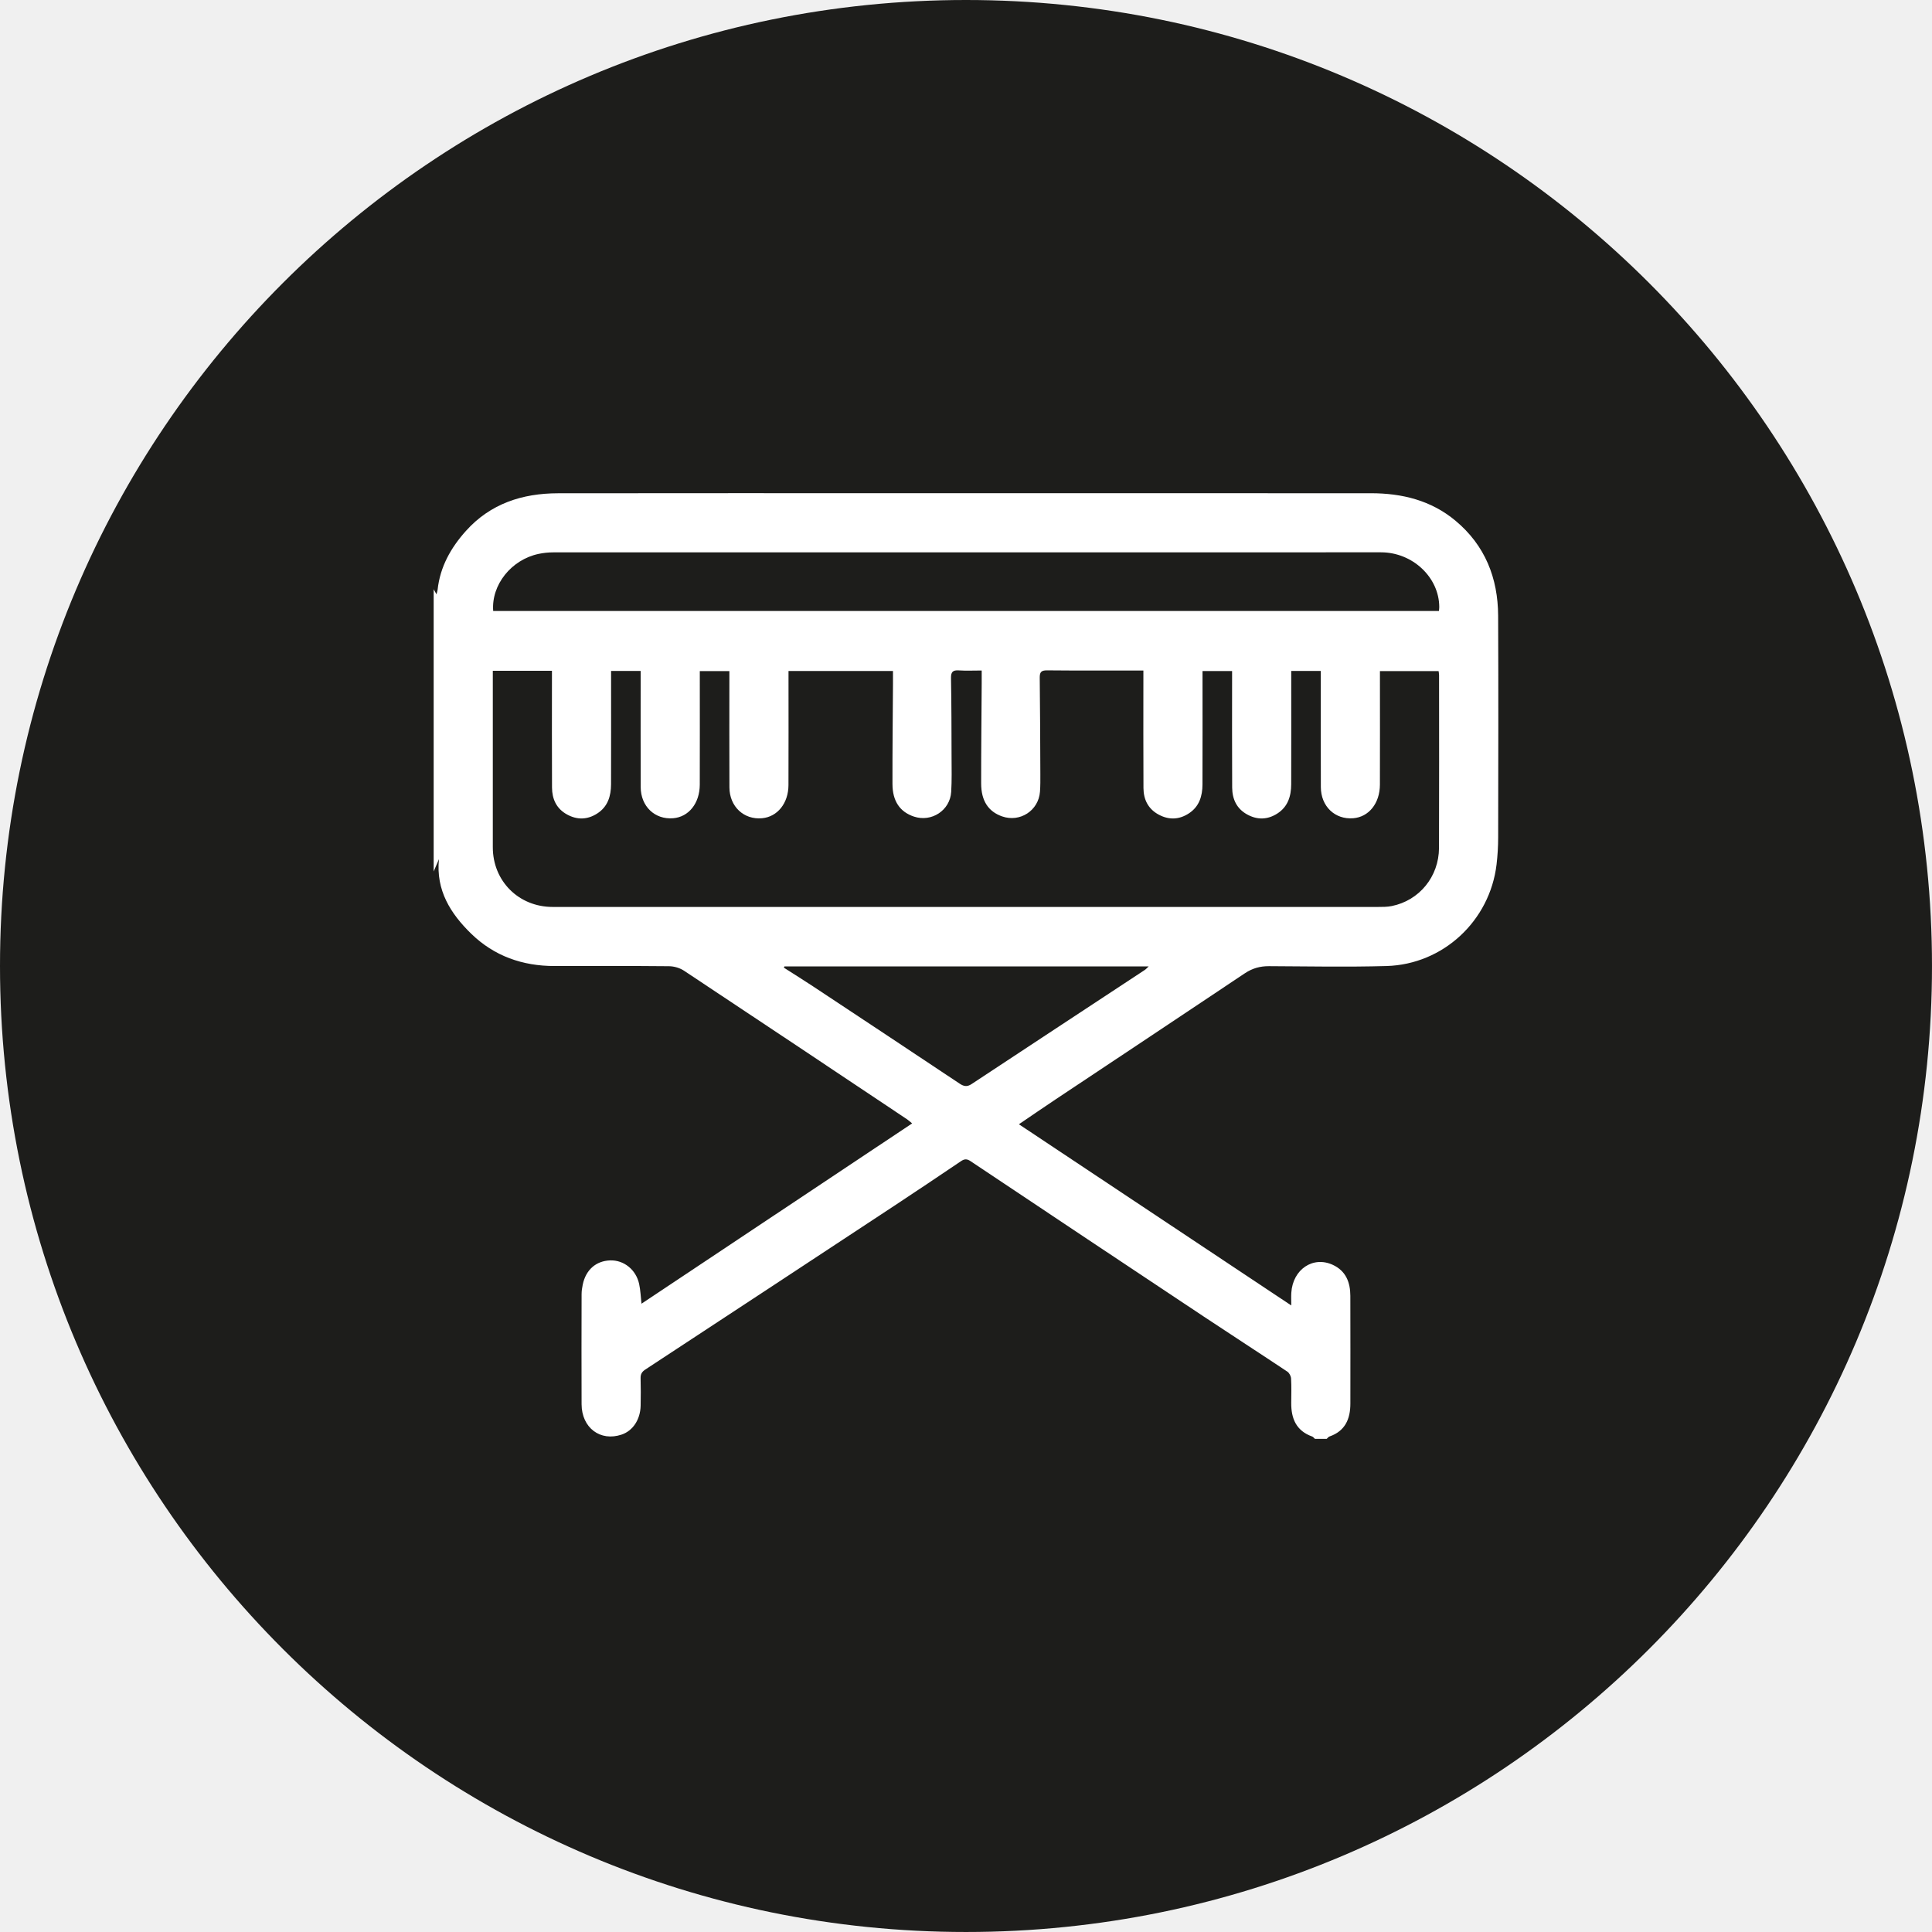
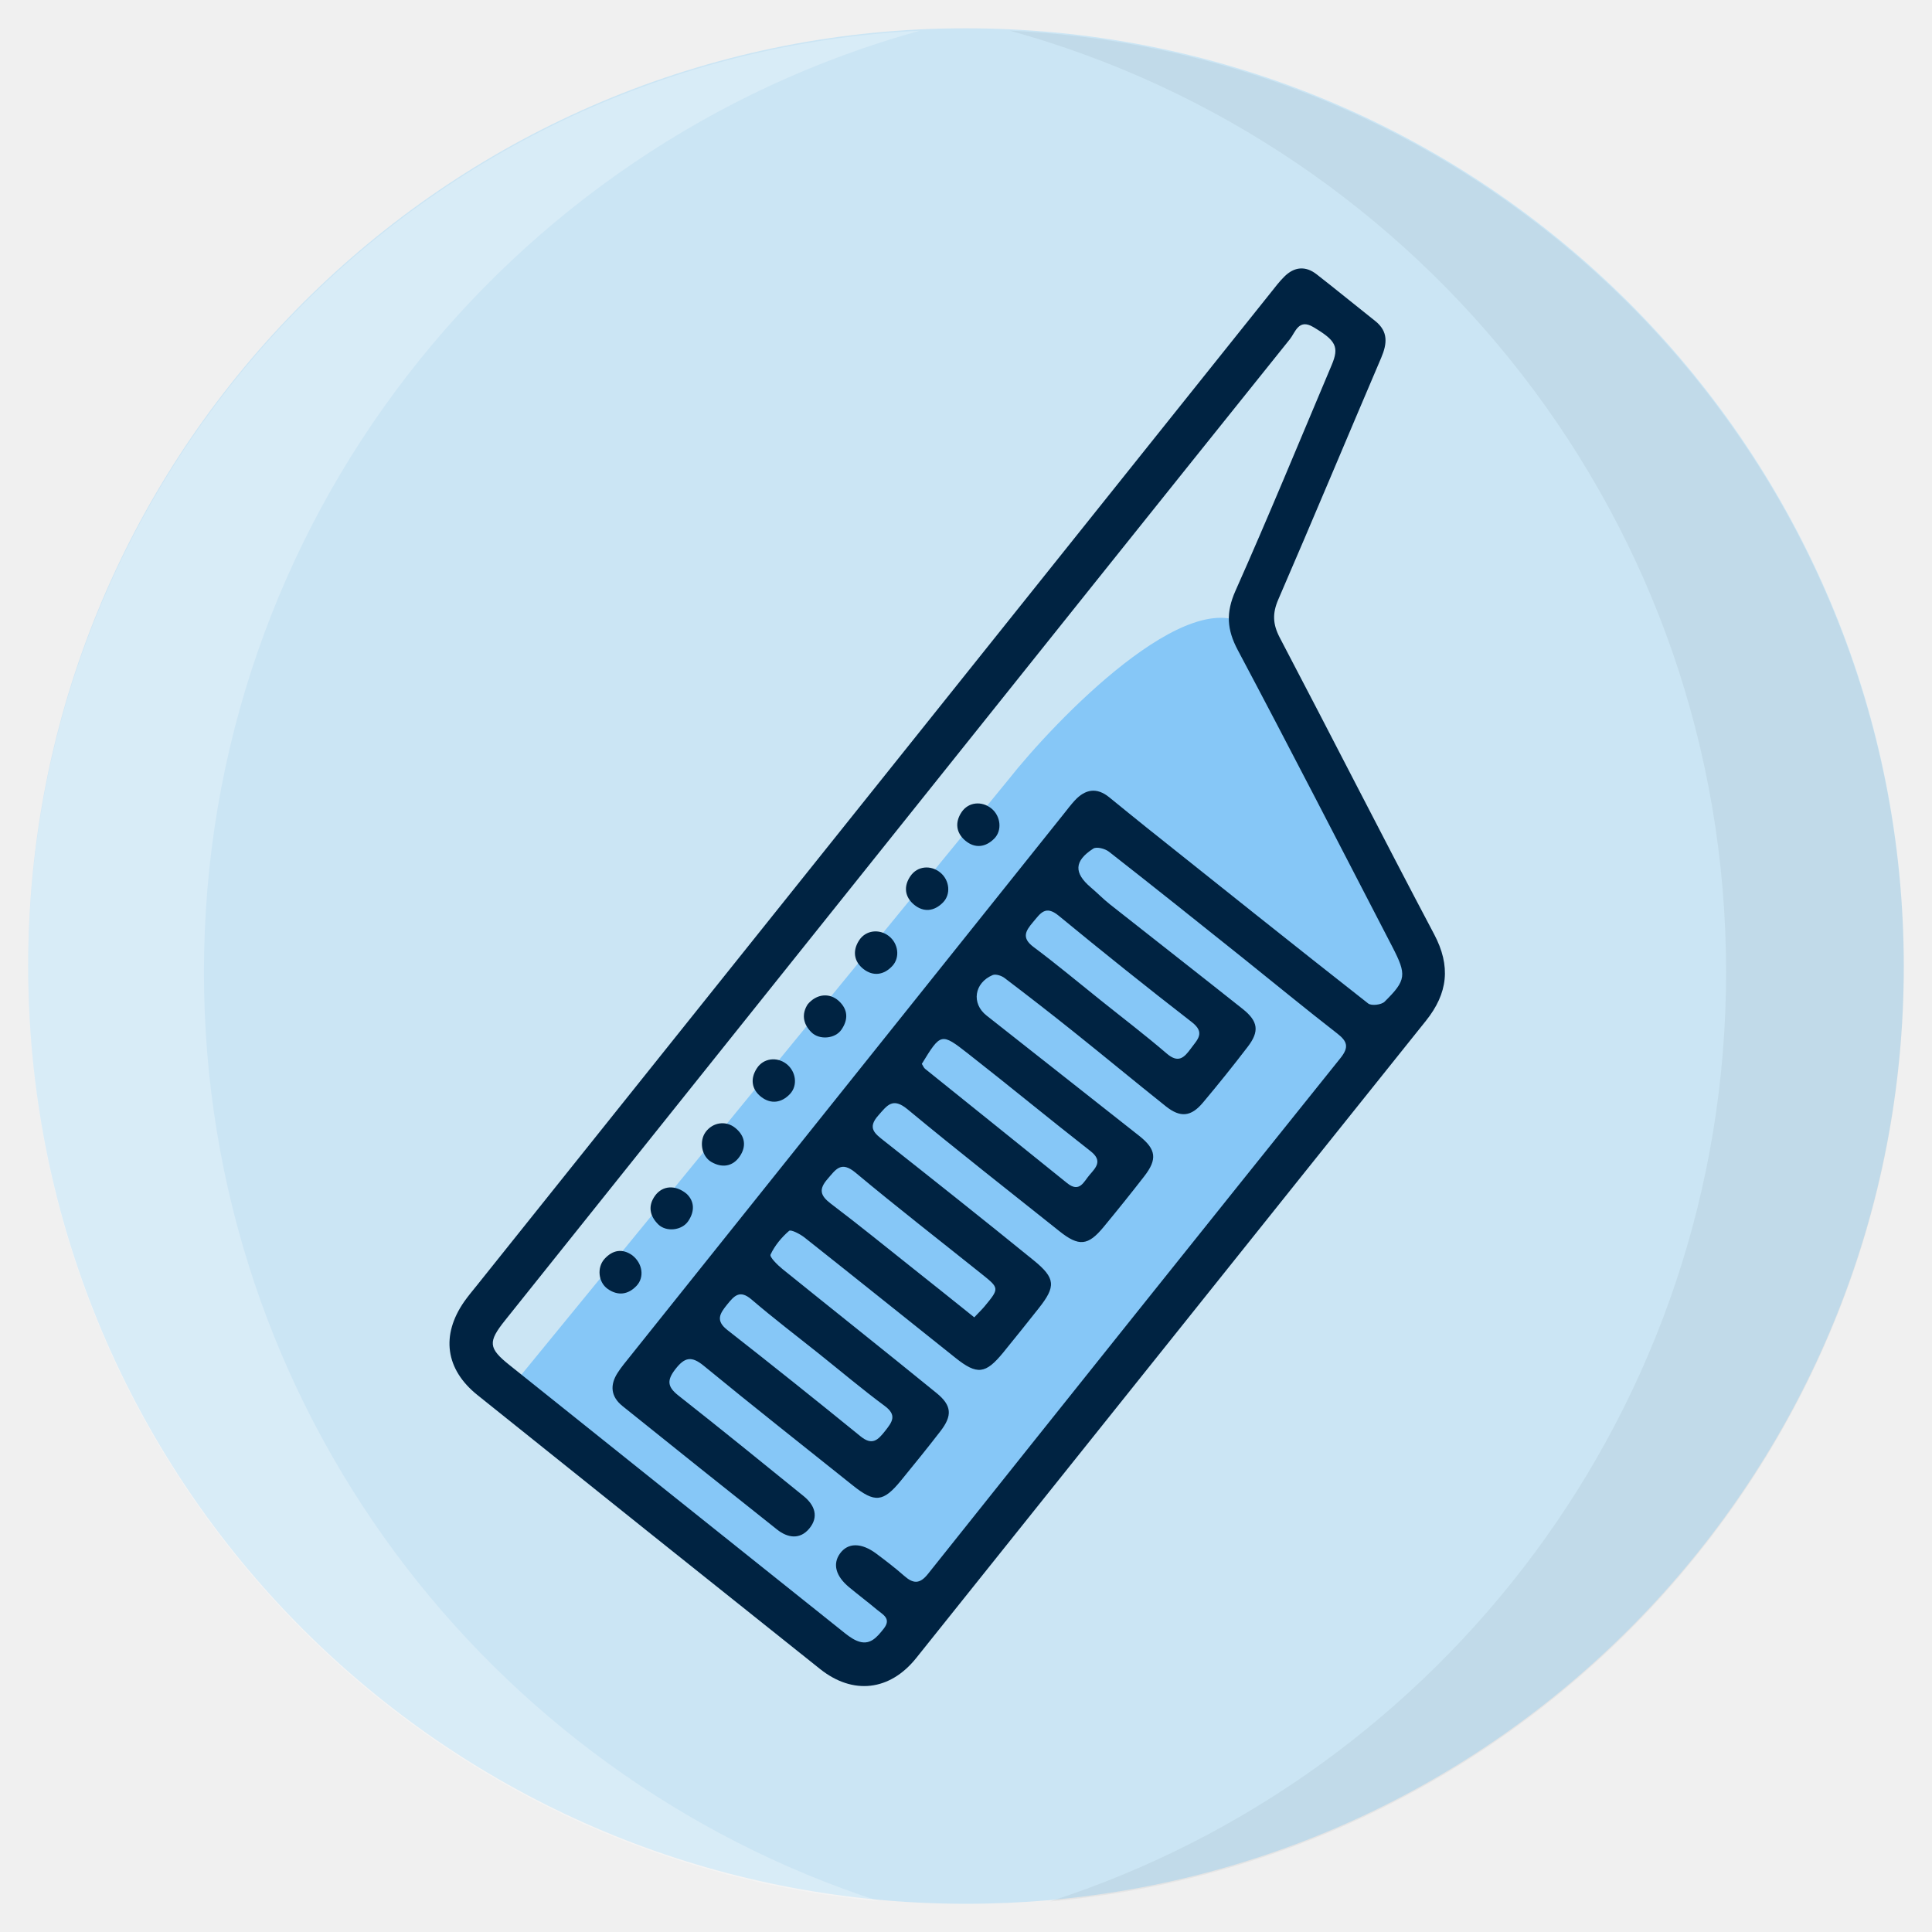
- <svg xmlns="http://www.w3.org/2000/svg" id="Layer_2" data-name="Layer 2" viewBox="0 0 2464.93 2464.93">
-   <defs>
-     <style>
-       .cls-1 {
-         fill: #fff;
-       }
- 
-       .cls-1, .cls-2 {
-         stroke-width: 0px;
-       }
- 
-       .cls-2 {
-         fill: #1d1d1b;
-       }
-     </style>
-   </defs>
-   <g id="Camada_1" data-name="Camada 1">
-     <circle class="cls-2" cx="1232.46" cy="1232.46" r="1232.46" />
-     <g id="SxSoJg.tif">
-       <path class="cls-1" d="M553.29,1111.84c0-120.02,0-240.04,0-360.06.97,1.76,1.95,3.51,3.6,6.49.72-2.87,1.27-4.31,1.43-5.8,3.14-29.29,16.89-53.65,36.09-75.05,31.26-34.85,71.97-48.01,117.46-48.08,152.13-.23,304.26-.09,456.39-.09,193.62,0,387.24-.05,580.86.04,39.67.02,76.72,9.06,107.88,35.07,37.74,31.5,54.17,73.12,54.39,121.29.43,94.23.2,188.46.04,282.69-.02,11.57-.7,23.21-2.07,34.7-8.59,71.76-68.07,127.4-140.4,129.46-49.93,1.42-99.94.42-149.91.18-11.4-.05-21.24,2.68-30.88,9.13-80.34,53.81-160.93,107.25-241.41,160.85-15.6,10.39-31.04,21.03-46.8,31.72,116.08,77.22,231.37,153.91,347.5,231.17,0-6.16-.27-11.19.04-16.18,1.91-29.94,27.78-47.36,53.1-35.55,16.59,7.74,22.16,22.28,22.22,39.41.14,45.86.08,91.72.04,137.58-.02,19.56-6.62,35-26.67,41.93-1.35.47-2.34,1.96-3.49,2.98h-15.09c-1.16-1.01-2.15-2.48-3.5-2.96-20.36-7.24-26.86-22.97-26.7-42.93.08-10.37.38-20.76-.21-31.09-.17-3.06-2.27-7.1-4.77-8.77-35.27-23.51-70.88-46.51-106.19-69.97-99.39-66.04-198.72-132.2-297.92-198.52-4.82-3.22-7.92-2.94-12.36.07-28.35,19.15-56.76,38.22-85.33,57.05-105.67,69.65-211.37,139.23-317.2,208.64-4.6,3.02-6.27,6.06-6.13,11.32.32,11.62.3,23.25.05,34.87-.39,17.77-9.93,32.05-24.24,36.88-27.21,9.19-50.97-8.62-51.1-38.72-.2-46.81-.09-93.62.01-140.43,0-4.04.63-8.14,1.45-12.11,3.91-18.96,16.92-30.38,35.03-30.98,17.4-.57,32.99,11.78,36.96,30.13,1.73,8.02,2,16.36,2.99,25.12,115.21-76.75,229.78-153.07,345.29-230.02-2.29-1.87-4.22-3.75-6.43-5.22-94.8-63.29-189.58-126.62-284.59-189.59-5.34-3.54-12.67-5.69-19.1-5.75-48.73-.47-97.46-.29-146.19-.25-40.73.03-76.88-12.67-106.16-41.13-26.42-25.69-45.29-55.53-41.23-95.24-2.38,5.55-4.56,10.63-6.74,15.72ZM628.75,855.85v11.15c0,71.32,0,142.64,0,213.96,0,43.24,33.11,76.16,76.4,76.16,350.87,0,701.74.03,1052.6,0,5.95,0,12.03.03,17.81-1.12,35.21-7.04,60.23-37.45,60.38-74.16.29-73.52.1-147.04.08-220.56,0-1.77-.42-3.54-.61-5.07h-74.82c0,4.19,0,7.64,0,11.08,0,44.61.1,89.23-.04,133.84-.08,23.78-14.15,41.23-34.03,42.82-23.34,1.87-41.25-15.13-41.33-39.76-.16-46.18-.05-92.37-.05-138.55v-9.63h-37.73v10.7c0,44.61.09,89.23-.05,133.84-.05,15.12-4.12,28.71-17.72,37.41-12.44,7.95-25.42,8.31-38.39,1.21-13.53-7.41-19.1-19.72-19.19-34.39-.27-46.18-.1-92.37-.1-138.55,0-3.35,0-6.69,0-10.09h-37.73v10.93c0,44.61.09,89.23-.06,133.84-.05,14.77-4.12,28.11-17.22,36.75-12.29,8.1-25.3,8.74-38.38,1.81-13.6-7.21-19.61-19.29-19.69-34.05-.27-46.5-.1-93-.1-139.5,0-3.32,0-6.63,0-10.45-41.84,0-82.36.21-122.88-.19-7.77-.08-9.45,2.49-9.36,9.69.51,40.84.61,81.68.78,122.52.03,7.54.09,15.1-.47,22.61-1.8,24.09-25.46,39.44-48.24,31.52-17.57-6.11-26.78-19.84-26.81-42.02-.05-42.41.44-84.82.69-127.23.03-5.46,0-10.92,0-16.9-10.89,0-20.01.47-29.07-.14-7.75-.52-10.24,1.87-10.09,9.9.62,33.61.62,67.23.72,100.84.04,14.76.43,29.57-.48,44.28-1.46,23.62-25.08,38.95-47.49,31.5-17.82-5.92-27.38-19.6-27.43-41.55-.11-42.72.41-85.45.65-128.17.03-5.24,0-10.47,0-16.06h-133.28c0,4.01,0,7.41,0,10.82,0,44.93.13,89.86-.06,134.78-.09,23.19-14.07,40.43-33.61,42.27-23.23,2.19-41.62-14.88-41.72-39.35-.2-46.18-.06-92.37-.06-138.55,0-3.33,0-6.66,0-9.84h-37.73c0,4.17,0,7.61,0,11.05,0,44.61.1,89.23-.04,133.84-.07,23.8-14.1,41.24-33.99,42.86-23.33,1.91-41.29-15.11-41.38-39.72-.16-46.18-.05-92.37-.05-138.55,0-3.29,0-6.59,0-9.69h-37.73c0,3.9,0,7.29,0,10.67,0,44.61.08,89.23-.05,133.84-.04,15.12-4.09,28.72-17.69,37.43-12.43,7.97-25.42,8.35-38.39,1.26-13.53-7.39-19.15-19.66-19.23-34.36-.25-46.18-.09-92.37-.09-138.55,0-3.35,0-6.7,0-10.43h-75.46ZM629.23,779.53h1206.64c.17-2.01.41-3.53.4-5.04-.12-37.89-34.05-69.82-74.35-69.82-352.05-.02-704.1-.02-1056.15.07-6.23,0-12.57.67-18.66,1.96-34.78,7.37-60.45,39.5-57.87,72.84ZM1000.81,1232.98c-.25.53-.49,1.07-.74,1.6,12.27,7.84,24.64,15.53,36.79,23.56,62.57,41.4,125.13,82.83,187.55,124.45,5.41,3.61,9.55,4.22,15.18.5,73.6-48.62,147.31-97.05,220.97-145.57,1.56-1.03,2.81-2.53,4.99-4.54h-464.74Z" />
+ <svg xmlns="http://www.w3.org/2000/svg" version="1.1" id="Layer_2" x="0px" y="0px" viewBox="0 0 2464.9 2464.9" style="enable-background:new 0 0 2464.9 2464.9;" xml:space="preserve">
+   <style type="text/css">
+ 	.st0{fill:#CBE5F4;}
+ 	.st1{opacity:5.000000e-02;}
+ 	.st2{opacity:0.25;fill:#FFFFFF;}
+ 	.st3{fill:#86C7F7;}
+ 	.st4{fill:#002342;}
+ </style>
+   <g id="Camada_1_00000051346220602954341790000015562722552995191483_">
+     <path class="st0" d="M2428.9,1232.5c0,624.7-478.7,1137.5-1089.3,1191.7c-35.3,3.1-71.1,4.7-107.2,4.7c-37.3,0-74.3-1.7-110.8-5.1   C512.8,2367.9,36,1855.9,36,1232.5c0-641,504.1-1164.2,1137.4-1195c19.6-1,39.2-1.4,59-1.4c18.7,0,37.4,0.4,55.9,1.3   C1923.2,66.5,2428.9,590.4,2428.9,1232.5z" />
+     <g>
+       <path class="st1" d="M2428.9,1234.2c0,624.6-478.7,1137.5-1089.3,1191.7c500.5-161.6,862.6-631.4,862.6-1185.7    c0-573.1-387-1055.8-913.9-1201.1C1923.2,68.2,2428.9,592.2,2428.9,1234.2z" />
+       <path class="st2" d="M1121.7,2425.6C512.8,2369.7,36,1857.6,36,1234.2C36,593.2,540.1,70,1173.5,39.2    c-526.6,145.5-913.3,628.1-913.3,1201C260.1,1794.1,621.7,2263.6,1121.7,2425.6z" />
+     </g>
+     <g>
+       <path class="st3" d="M1746.3,1082.4l-152-282.1c-76.1-60-248.4,119-308.4,195.2l-624.8,763.4c15,53.5,50.3,96.1,126.4,156.1    l186.8,147.2c76.1,60,186.5,46.9,246.5-29.2l554.7-703.9C1835.5,1252.8,1822.5,1142.4,1746.3,1082.4z" />
+       <g>
+         <path class="st4" d="M1111.7,1010.7c170-212.6,340-425.3,510-637.9c5.4-6.8,10.7-13.8,16.9-19.9c12.6-12.6,27-14,41.1-3     c25.2,19.6,49.9,39.9,74.9,59.7c16.8,13.4,15.2,28.9,7.6,46.8c-43.9,102.7-86.9,205.9-131.3,308.4c-7.7,17.7-7.1,31.5,1.8,48.6     c66.1,125.9,130.5,252.8,197,378.5c21.5,40.6,17.7,75.3-10.5,110.5c-217,270.9-433.4,542.1-650.3,813     c-33.7,42.1-80.8,47.3-122.6,14c-145.9-116.3-291.6-232.8-437.2-349.6c-40.9-32.8-46.7-76.2-16.9-119.1     c5-7.1,10.6-13.8,16.1-20.6C776.2,1430.3,944,1220.5,1111.7,1010.7z M1144.9,1058.5c-166.8,208.7-333.7,417.3-500.5,626     c-22.1,27.6-21.4,35.5,5.5,57c141.1,113,282.4,225.8,423.6,338.6c6.2,5,12.6,10.3,19.8,13.3c16.3,6.8,25.3-4.3,34.2-15.5     c10.1-12.9-1.1-17.9-8.5-24.1c-11.7-9.8-23.9-19-35.6-28.7c-17.3-14.3-21.3-29.8-11.7-43.1c10-13.9,27.1-14.1,46.2,0.1     c12.2,9.1,24.3,18.4,35.8,28.5c11.4,10,19.7,10.7,30.2-2.5c175.1-219.7,350.5-439.1,526.4-658.3c11.1-13.9,8.6-21.3-4.3-31.3     c-40.7-31.6-80.5-64.4-120.7-96.6c-56.7-45.3-113.3-90.6-170.5-135.3c-5-3.9-15.8-6.7-20-3.9c-24.5,15.8-24.9,31-3.1,49.5     c8.3,7,15.9,14.9,24.4,21.6c56.4,44.5,113,88.7,169.3,133.4c19.9,15.8,21.6,28.6,6.5,48.3c-18.5,24.2-37.6,48-57.2,71.3     c-15.1,18-28.7,19.4-47.1,4.8c-39.7-31.6-78.7-64-118.4-95.7c-28.9-23.1-58.1-45.8-87.5-68.1c-3.9-3-11.3-5.4-15.2-3.8     c-23.6,10-27.4,36.2-7.9,51.6c64.9,51.3,130,102.3,194.9,153.6c21.7,17.2,23.2,29.8,6.4,51.5c-16.9,21.8-34.2,43.3-51.8,64.6     c-19.9,24.2-31.6,25.4-56.6,5.4c-64.7-51.6-129.9-102.6-193.6-155.4c-19.1-15.8-26-5-37.4,7.9c-14.3,16.1-4.3,23.1,7.6,32.5     c63.8,50.4,127.5,100.9,190.6,152.2c28.2,22.9,28.6,33.4,6.4,61.4c-14.9,18.8-29.8,37.5-45,56.1c-22.7,27.8-33.4,29.1-61.2,6.9     c-64.1-51.1-128.1-102.5-192.4-153.4c-5.7-4.5-17.4-10.6-19.8-8.5c-9.6,8.3-18.3,18.8-23.6,30.2c-1.5,3.1,8.8,13.3,15.1,18.4     c65.5,52.9,131.5,105.2,196.8,158.4c19.5,15.9,20.1,28.8,4.8,48.6c-16.4,21.3-33.3,42.1-50.3,62.9c-22.6,27.7-33.4,28.7-61.3,6.4     c-63.5-50.8-127.4-101.1-190.2-152.7c-15.7-12.9-24.4-11.2-36.4,4.3c-11.1,14.3-10,22.6,4,33.6c53.6,42.2,106.6,85.2,159.6,128.2     c14.2,11.5,19.9,26.4,7.2,41.6c-11.9,14.2-27.4,11.9-40.9,1.2c-66-52.3-131.7-104.9-197.4-157.7c-14.9-12-16.2-26.8-6-42.5     c4.7-7.3,10.4-14,15.8-20.8c184.5-230.8,369-461.6,553.5-692.4c4.5-5.7,8.9-11.5,13.8-16.8c13.4-14.5,28-17.1,44-4.1     c15.8,12.8,31.5,25.7,47.4,38.4c94.2,75.1,188.2,150.3,283,224.7c4.1,3.2,16.9,1.7,20.9-2.3c27.8-27.5,28.4-34.2,9.8-70.2     c-65.4-126.3-130.4-252.8-197.1-378.4c-13.9-26.1-15.3-47.7-3.1-75.3c42.5-95.4,82.2-192.1,122.9-288.4     c9.8-23.2,5.5-31.3-23.6-48.5c-18.7-11.1-22.8,6.9-29.7,15.5C1478.5,641.1,1311.7,849.8,1144.9,1058.5z M1403.8,1275.8     C1403.8,1275.8,1403.7,1275.8,1403.8,1275.8c28.3,22.7,57.2,44.7,84.7,68.3c15,12.9,22.4,5.2,31-6.6c8.2-11.2,18.6-19.9,1-33.5     c-57.3-44.4-113.9-89.7-169.9-135.8c-16.9-13.9-23.3-2.7-32.5,8.1c-9.5,11.2-15.2,20.1,0.4,31.8     C1347.6,1229.8,1375.4,1253.1,1403.8,1275.8z M1176.1,1357.3c1.7,2.7,2.5,5,4.1,6.3c60.4,48.6,120.9,97.1,181.2,145.8     c16,12.9,21.2-1.7,28.7-10.4c8.2-9.5,16.9-18,1.4-30.2c-52.6-41.1-104.1-83.6-156.6-124.7     C1200.7,1317.3,1200.2,1318,1176.1,1357.3z M1243,1680.7c6-6.4,9.7-9.9,12.9-13.7c19.3-23.3,19.3-23.4-3.6-41.7     c-53.7-43-108-85.1-160.8-129.2c-18.5-15.4-25.1-4.1-35.7,8.1c-11.5,13.2-9.3,21.2,4.1,31.4c35.8,27.1,70.6,55.4,105.7,83.3     C1191,1639,1216.3,1659.3,1243,1680.7z M1045.3,1727.5c-28.9-23.1-58.4-45.5-86.5-69.6c-15.1-12.9-22.1-4.6-31.2,6.6     c-9.1,11.3-15,20.2,0.2,32.2c57.1,44.7,113.8,90,170.1,135.8c15.2,12.4,22.4,4.4,31.4-6.9c8.9-11.3,15.5-20-0.5-31.8     C1100.3,1772.7,1073.1,1749.7,1045.3,1727.5z" />
+         <path class="st4" d="M1264.9,1031.5c11.7,9.5,14,27.8,3.7,38.3c-11,11.2-24.6,13-36.8,2.9c-12-9.9-13.8-23.5-4.9-36.7     C1235.7,1023.1,1252.6,1021.6,1264.9,1031.5z" />
+         <path class="st4" d="M1134.1,1194.3c12,9.4,14.5,27.3,4.3,38.2c-10.8,11.6-24.5,13.4-36.8,3.8c-12.2-9.6-14.2-23.3-5.5-36.6     C1104.5,1186.7,1121.8,1184.7,1134.1,1194.3z" />
+         <path class="st4" d="M1199.6,1113.2c11.9,9.7,13.9,27.6,3.5,38.2c-11.1,11.3-24.6,12.9-36.8,2.9c-12-9.9-13.8-23.5-4.7-36.6     C1170.4,1104.8,1187.5,1103.3,1199.6,1113.2z" />
+         <path class="st4" d="M1030.5,1281.3c11.3-13.5,27.8-14.9,39.5-4.4c12.2,11.1,12.3,24.1,3.5,36.8c-8.1,11.8-28.4,13.4-38.4,3.2     C1024.1,1305.9,1022.8,1293.2,1030.5,1281.3z" />
+         <path class="st4" d="M1003.4,1357.4c12.1,9.4,14.7,27.3,4.6,38.2c-10.8,11.6-24.5,13.4-36.8,3.9c-12.3-9.5-14.3-23.2-5.6-36.5     C973.9,1350,991.2,1347.9,1003.4,1357.4z" />
+         <path class="st4" d="M900.3,1444.2c9.3-12.5,26-14.9,38-5c12.7,10.4,14.1,23.8,5.3,36.4c-9,13-22.8,14.7-36.3,6.7     C894.9,1474.9,891.8,1455.7,900.3,1444.2z" />
+         <path class="st4" d="M876,1523.1c9.8,9.2,10.8,21.9,2.1,34.8c-8.1,12.1-28.1,14.2-38.3,4.2c-10.9-10.8-13.5-23.7-3.9-36.8     C845.2,1512.6,861.7,1511.2,876,1523.1z" />
+         <path class="st4" d="M806.5,1601.4c13.4,10.3,15.9,28.1,5.7,39c-10.7,11.4-23.8,13.2-36.8,4.1c-12.2-8.5-14-27.4-4.2-38.3     C782,1594.3,794.4,1592.9,806.5,1601.4z" />
+       </g>
    </g>
  </g>
</svg>
